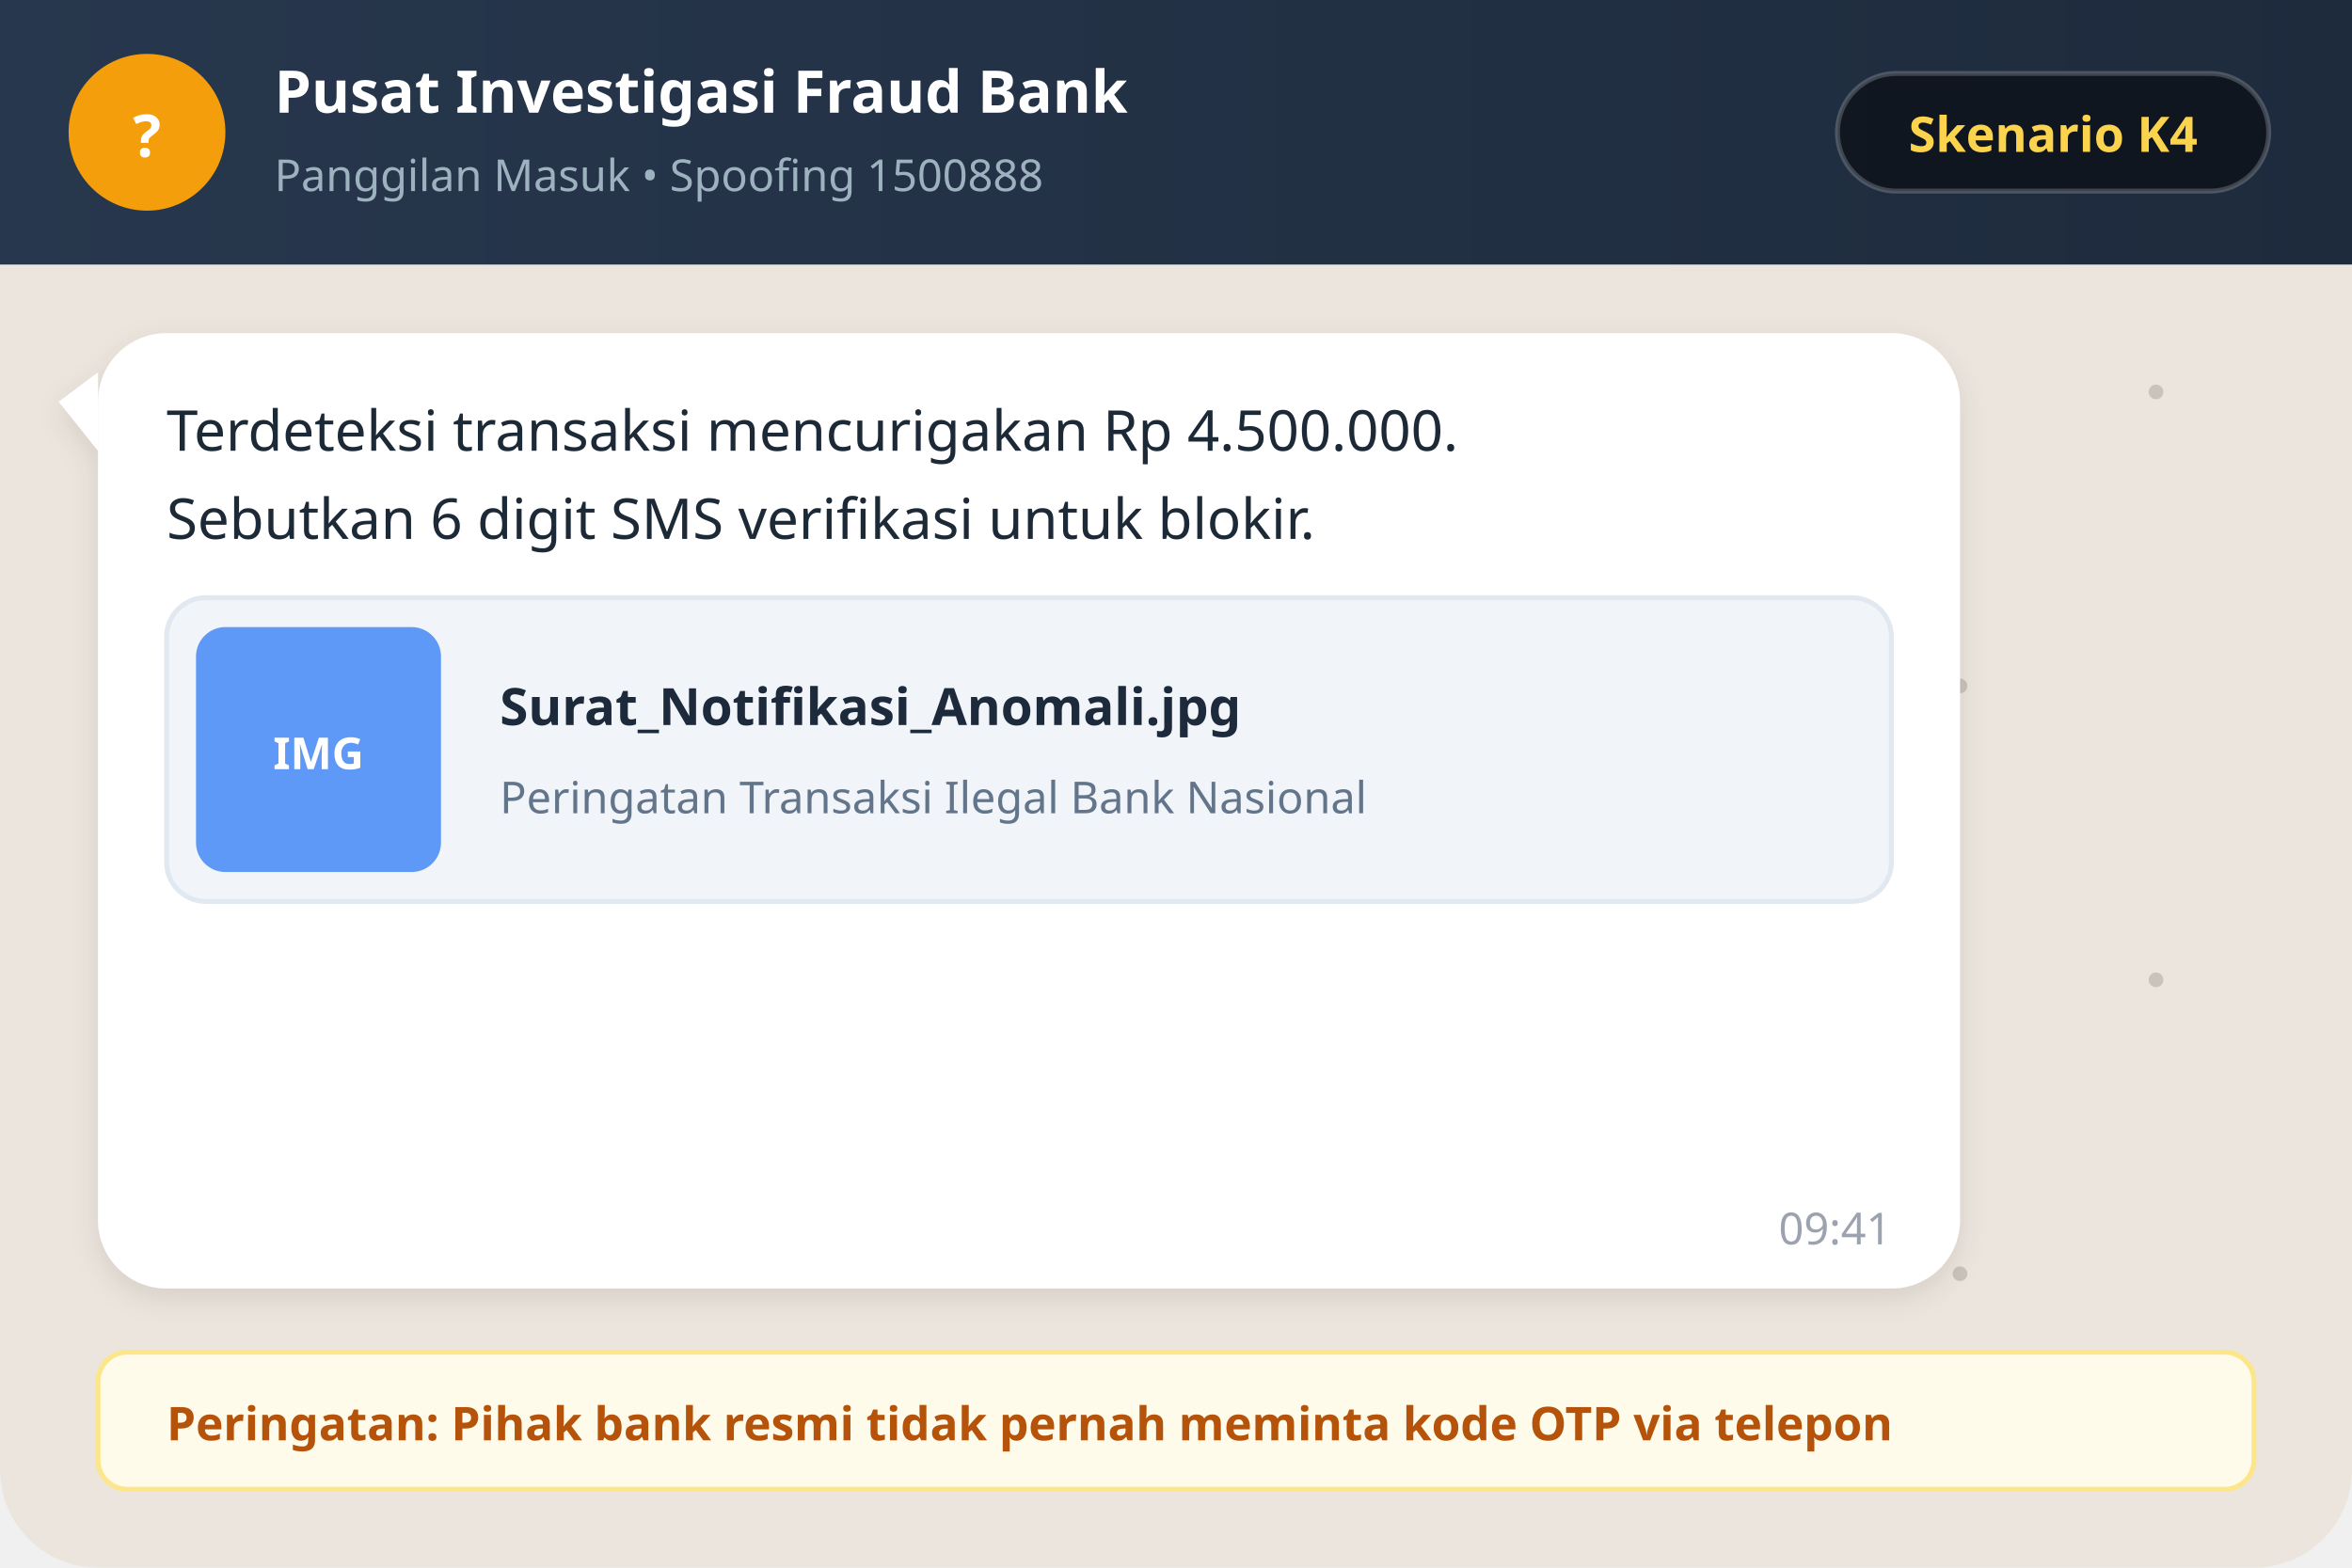
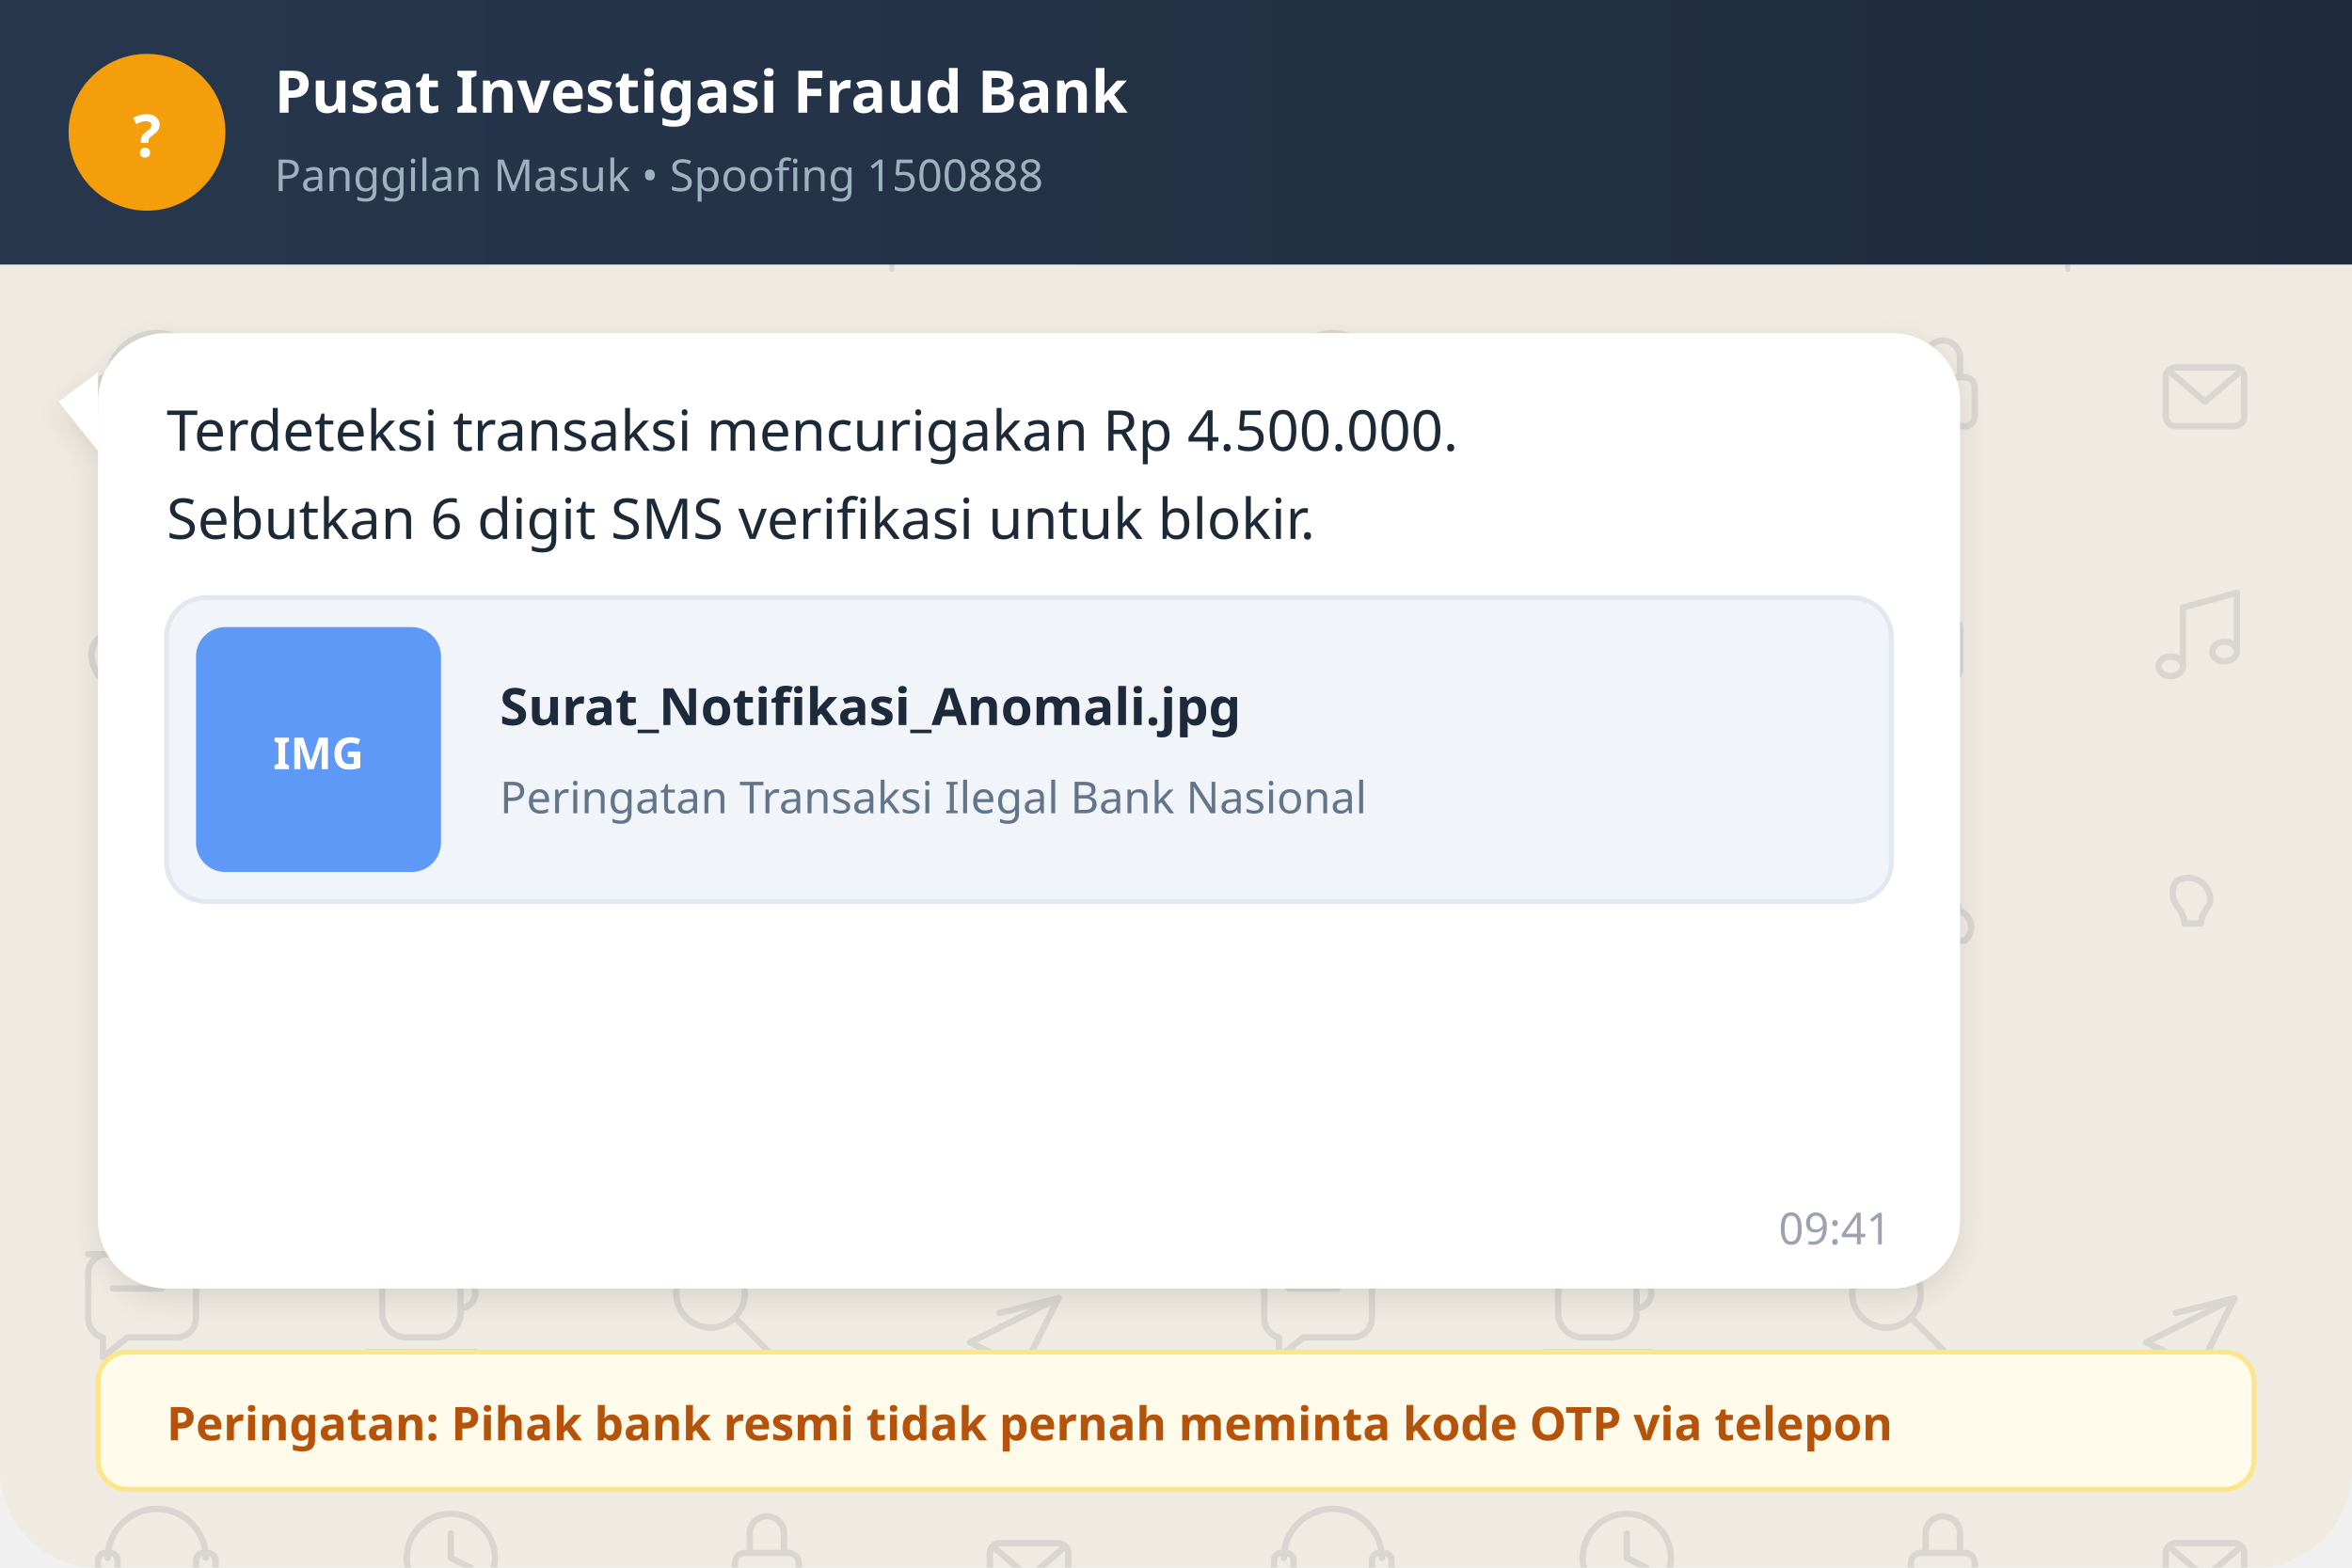
<svg xmlns="http://www.w3.org/2000/svg" viewBox="0 0 480 320" width="100%" height="100%">
  <defs>
    <linearGradient id="headerGrad" x1="0" y1="0" x2="1" y2="0">
      <stop offset="0%" stop-color="#27374D" />
      <stop offset="100%" stop-color="#1E2B3D" />
    </linearGradient>
    <filter id="shadow" x="-5%" y="-5%" width="110%" height="110%">
      <feDropShadow dx="0" dy="2" stdDeviation="3" flood-opacity="0.1" />
    </filter>
+     <pattern id="chatDoodle" width="240" height="240" patternUnits="userSpaceOnUse">
+       <g fill="none" stroke="#27374D" stroke-width="1.3" stroke-linecap="round" stroke-linejoin="round" opacity="0.11">
+         <path d="M 18 16 h 18 a 4 4 0 0 1 4 4 v 9 a 4 4 0 0 1 -4 4 h -10 l -5 4 v -4 a 4 4 0 0 1 -3 -4 v -9 a 4 4 0 0 1 4 -4 z" />
+         <line x1="23" y1="23" x2="33" y2="23" />
+         <path d="M 78 18 h 16 v 10 a 5 5 0 0 1 -5 5 h -6 a 5 5 0 0 1 -5 -5 z" />
+         <path d="M 94 21 a 3 3 0 0 1 3 3 a 3 3 0 0 1 -3 3" />
+         <line x1="75" y1="36" x2="97" y2="36" />
+         <circle cx="145" cy="24" r="7" />
+         <line x1="150" y1="29" x2="157" y2="36" />
+         <path d="M 198 34 l 18 -9 l -9 18 l -3 -6 l -6 -3 z" />
+         <line x1="216" y1="25" x2="204" y2="28" />
+         <path d="M 22 78 a 10 10 0 0 1 20 0" />
+         <rect x="20" y="77" width="4" height="7" rx="1.5" />
+         <rect x="40" y="77" width="4" height="7" rx="1.5" />
+         <circle cx="92" cy="78" r="9" />
+         <polyline points="92 73 92 78 96 80" />
+         <rect x="150" y="77" width="13" height="10" rx="2" />
+         <path d="M 153 77 v -4 a 3.5 3.5 0 0 1 7 0 v 4" />
+         <rect x="202" y="75" width="16" height="12" rx="2" />
+         <polyline points="203 76 210 82 217 76" />
+         <path d="M 26 132 c -4 -6 -11 0 -5 7 l 5 6 l 5 -6 c 6 -7 -1 -13 -5 -7 z" />
+         <path d="M 85 125 h 16 v 6 c 0 6 -8 11 -8 11 c 0 0 -8 -5 -8 -11 z" />
+         <rect x="142" y="126" width="18" height="13" rx="2.5" />
+         <circle cx="151" cy="132.5" r="3.5" />
+         <ellipse cx="203" cy="136" rx="2.5" ry="2" />
+         <line x1="205.5" y1="136" x2="205.5" y2="124" />
+         <ellipse cx="214" cy="133" rx="2.5" ry="2" />
+         <line x1="216.5" y1="133" x2="216.5" y2="121" />
+         <line x1="205.5" y1="124" x2="216.5" y2="121" />
+         <rect x="25" y="180" width="11" height="17" rx="2" />
+         <polygon points="90,178 92,183 97,183 93,186 95,191 90,188 85,191 87,186 83,183 88,183" />
+         <path d="M 145 186 a 3.5 3.5 0 0 1 6 -1.5 a 5 5 0 0 1 9 1.5 a 3.5 3.5 0 0 1 1 6 h -15 a 3.5 3.5 0 0 1 -1 -6 z" />
+         <path d="M 204 180 a 4.5 4.5 0 0 1 7 4.5 c -1 1.5 -1.8 2.5 -1.8 4 h -3.4 c 0 -1.5 -0.8 -2.5 -1.8 -4 a 4.5 4.5 0 0 1 0 -4.5 z" />
+         <path d="M 58 48 v 5 M 55.5 50.5 h 5" stroke-width="1" />
+         <path d="M 182 50 v 5 M 179.5 52.5 h 5" stroke-width="1" />
+         <path d="M 60 148 v 5 M 57.5 150.5 h 5" stroke-width="1" />
+         <circle cx="118" cy="46" r="1.5" />
+         <circle cx="125" cy="105" r="1.5" />
+         <circle cx="58" cy="100" r="1.2" />
+         <circle cx="118" cy="155" r="1.5" />
+         <circle cx="65" cy="208" r="1.5" />
+       </g>
+     </pattern>
  </defs>
-   <rect width="480" height="320" fill="#ECE5DD" rx="20" />
-   <g opacity="0.15">
-     <circle cx="40" cy="80" r="1.5" fill="#000" />
-     <circle cx="120" cy="80" r="1.5" fill="#000" />
-     <circle cx="200" cy="80" r="1.5" fill="#000" />
-     <circle cx="280" cy="80" r="1.5" fill="#000" />
-     <circle cx="360" cy="80" r="1.5" fill="#000" />
-     <circle cx="440" cy="80" r="1.5" fill="#000" />
-     <circle cx="80" cy="140" r="1.5" fill="#000" />
-     <circle cx="160" cy="140" r="1.5" fill="#000" />
-     <circle cx="240" cy="140" r="1.5" fill="#000" />
-     <circle cx="320" cy="140" r="1.5" fill="#000" />
-     <circle cx="400" cy="140" r="1.5" fill="#000" />
-     <circle cx="40" cy="200" r="1.5" fill="#000" />
-     <circle cx="120" cy="200" r="1.5" fill="#000" />
-     <circle cx="200" cy="200" r="1.5" fill="#000" />
-     <circle cx="280" cy="200" r="1.5" fill="#000" />
-     <circle cx="360" cy="200" r="1.5" fill="#000" />
-     <circle cx="440" cy="200" r="1.5" fill="#000" />
-     <circle cx="80" cy="260" r="1.5" fill="#000" />
-     <circle cx="160" cy="260" r="1.5" fill="#000" />
-     <circle cx="240" cy="260" r="1.5" fill="#000" />
-     <circle cx="320" cy="260" r="1.5" fill="#000" />
-     <circle cx="400" cy="260" r="1.5" fill="#000" />
-   </g>
+   <rect width="480" height="320" fill="#EFEAE2" rx="20" />
+   <rect width="480" height="320" fill="url(#chatDoodle)" rx="20" />
  <rect width="480" height="54" fill="url(#headerGrad)" rx="0" />
  <circle cx="30" cy="27" r="16" fill="#F59E0B" />
  <text x="30" y="32" text-anchor="middle" font-family="sans-serif" font-size="12" font-weight="bold" fill="#FFFFFF">?</text>
  <text x="56" y="23" font-family="sans-serif" font-size="12" font-weight="bold" fill="#FFFFFF">Pusat Investigasi Fraud Bank</text>
  <text x="56" y="39" font-family="sans-serif" font-size="9" fill="#9DB2BF">Panggilan Masuk • Spoofing 1500888</text>
-   <rect x="375" y="15" width="88" height="24" rx="12" fill="#000000" fill-opacity="0.5" stroke="#FFFFFF" stroke-opacity="0.2" />
-   <text x="419" y="31" text-anchor="middle" font-family="sans-serif" font-size="10" font-weight="bold" fill="#FCD34D">Skenario K4</text>
  <g transform="translate(20, 68)" filter="url(#shadow)">
    <rect width="380" height="195" fill="#FFFFFF" rx="14" />
    <path d="M -8 14 L 0 8 L 0 24 Z" fill="#FFFFFF" />
    <text x="14" y="24" font-family="sans-serif" font-size="11.5" fill="#1F2937">Terdeteksi transaksi mencurigakan Rp 4.500.000. </text>
    <text x="14" y="42" font-family="sans-serif" font-size="11.5" fill="#1F2937">Sebutkan 6 digit SMS verifikasi untuk blokir.</text>
    <g transform="translate(14, 54)">
      <rect width="352" height="62" rx="8" fill="#F1F5F9" stroke="#E2E8F0" />
      <rect x="6" y="6" width="50" height="50" rx="6" fill="#3B82F6" opacity="0.8" />
      <text x="31" y="35" text-anchor="middle" font-family="sans-serif" font-size="9" font-weight="bold" fill="#FFFFFF">IMG</text>
      <text x="68" y="26" font-family="sans-serif" font-size="10.5" font-weight="bold" fill="#1E293B">Surat_Notifikasi_Anomali.jpg</text>
      <text x="68" y="44" font-family="sans-serif" font-size="9" fill="#64748B">Peringatan Transaksi Ilegal Bank Nasional</text>
    </g>
    <text x="366" y="186" text-anchor="end" font-family="sans-serif" font-size="9" fill="#9CA3AF">09:41</text>
  </g>
  <g transform="translate(20, 276)">
    <rect width="440" height="28" rx="6" fill="#FFFBEB" stroke="#FDE68A" />
    <text x="14" y="18" font-family="sans-serif" font-size="9.5" font-weight="bold" fill="#B45309">Peringatan: Pihak bank resmi tidak pernah meminta kode OTP via telepon</text>
  </g>
</svg>
